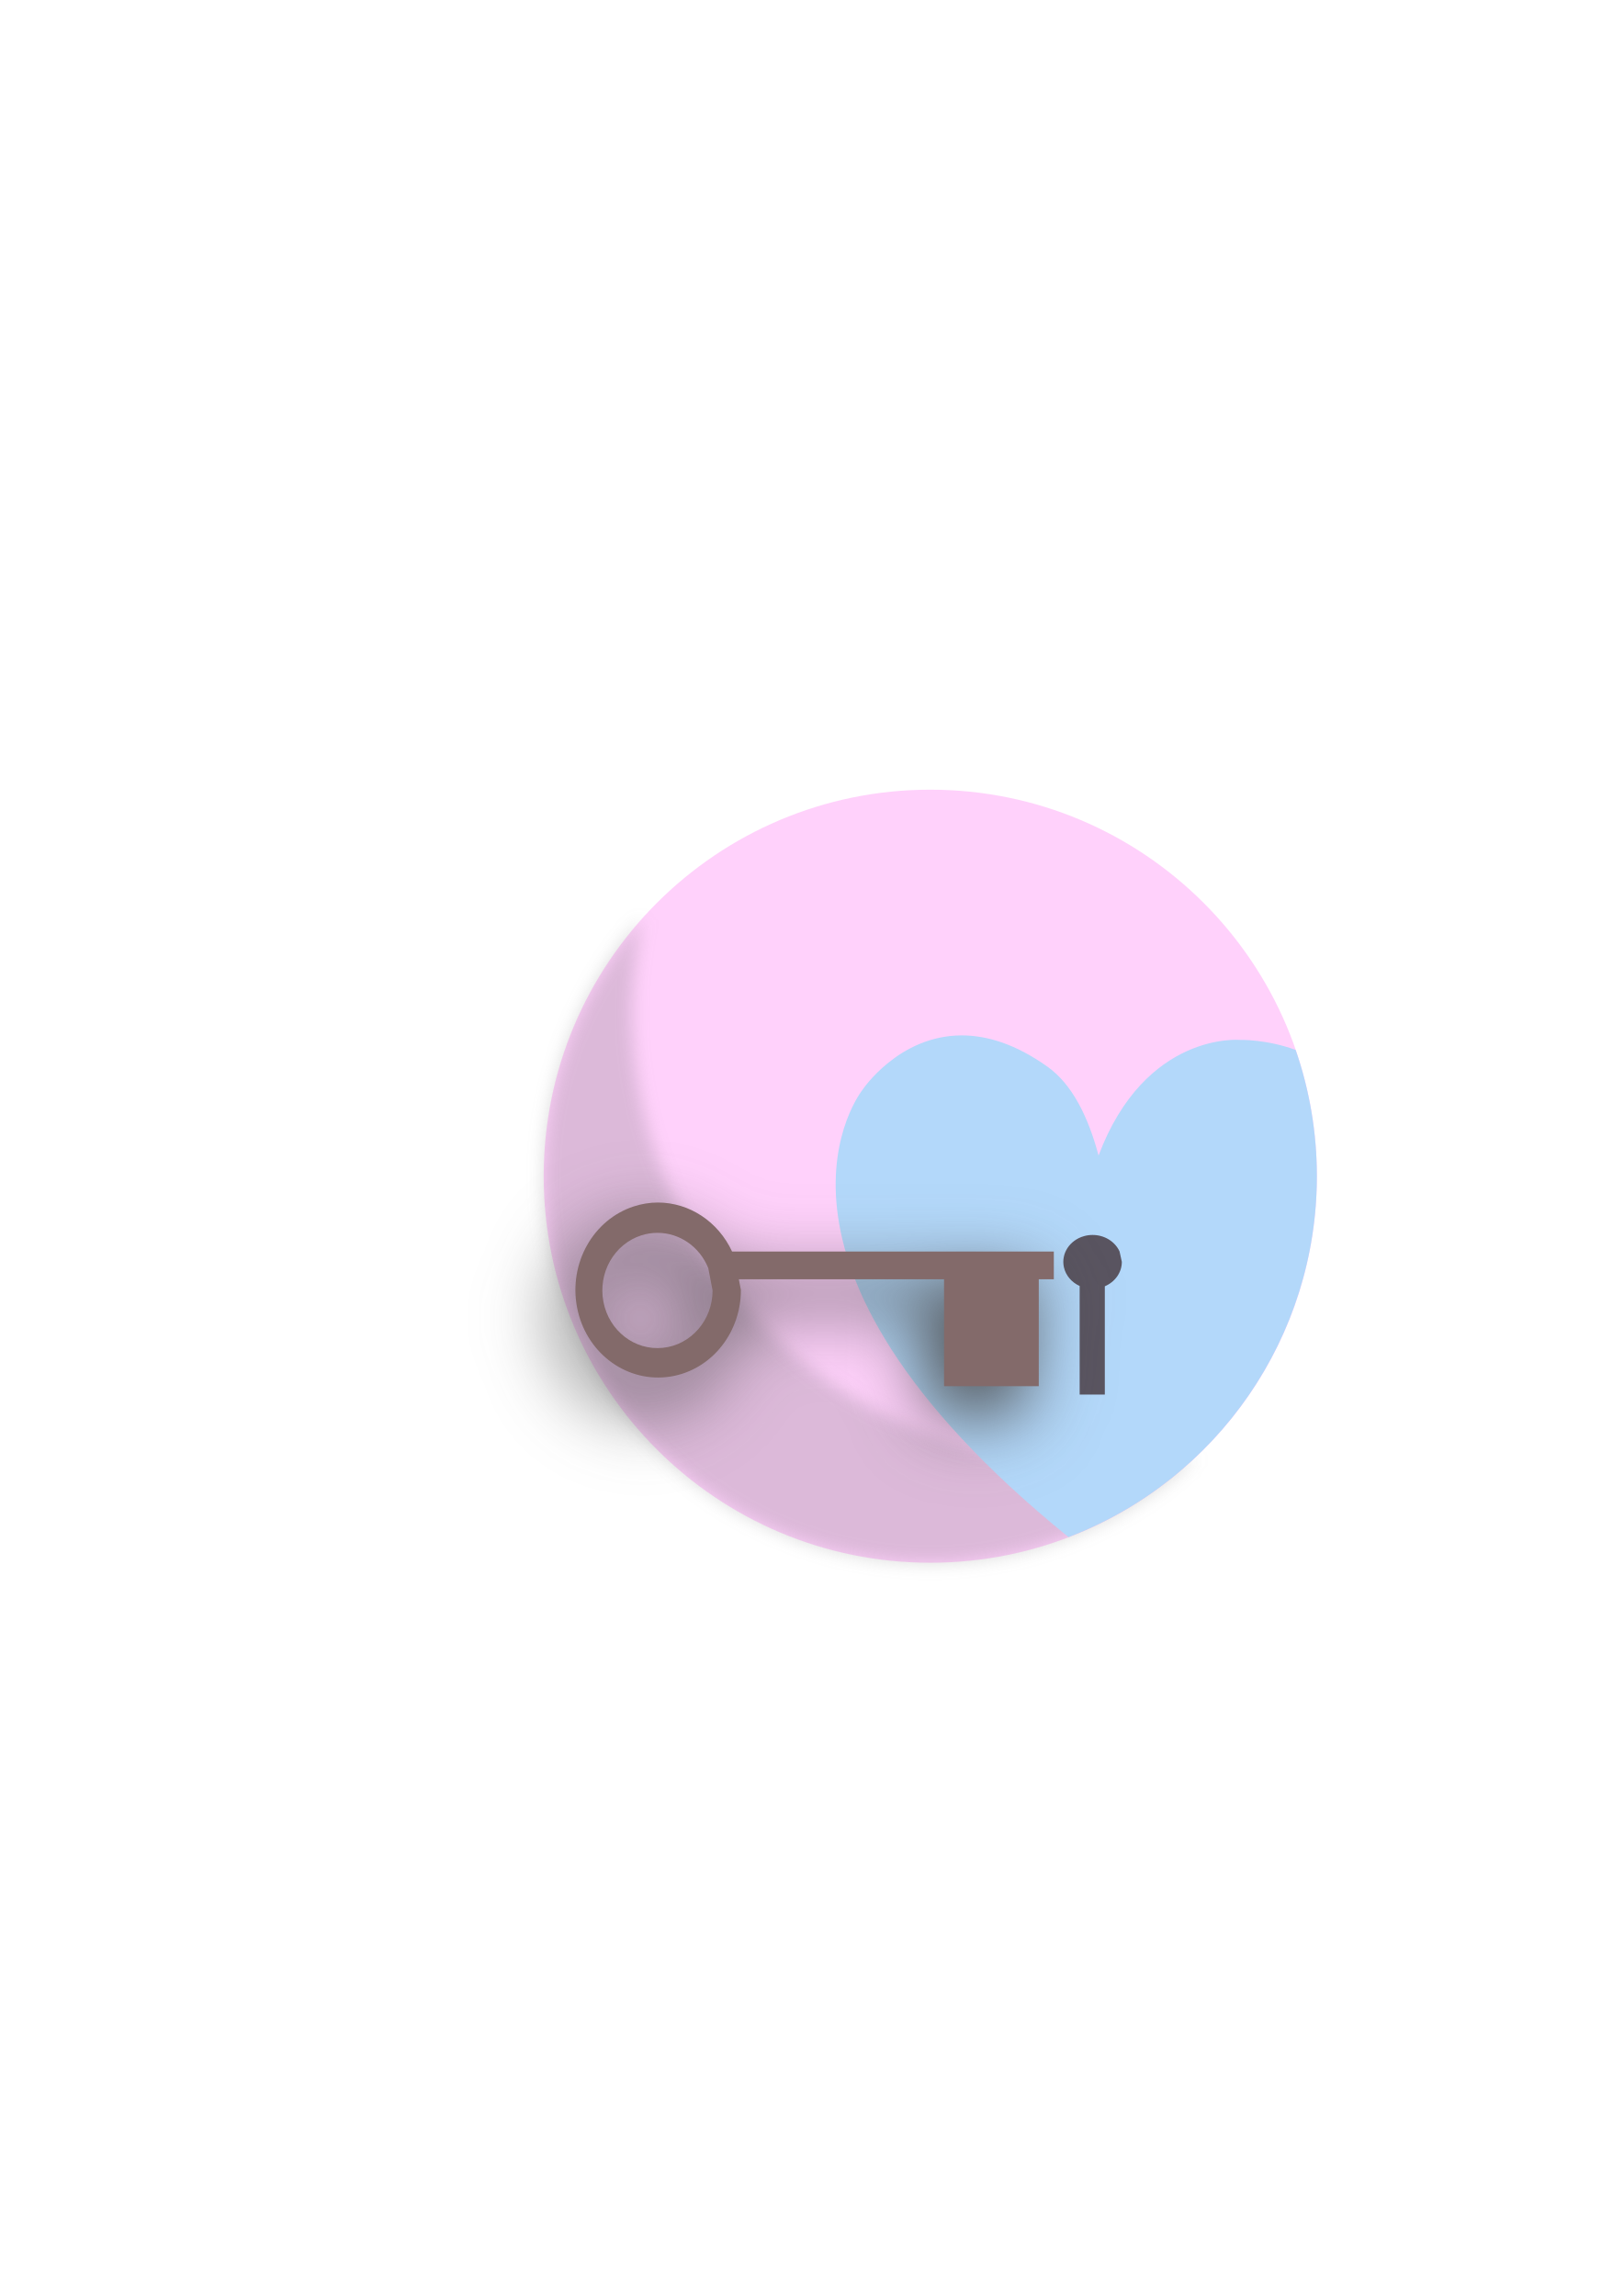
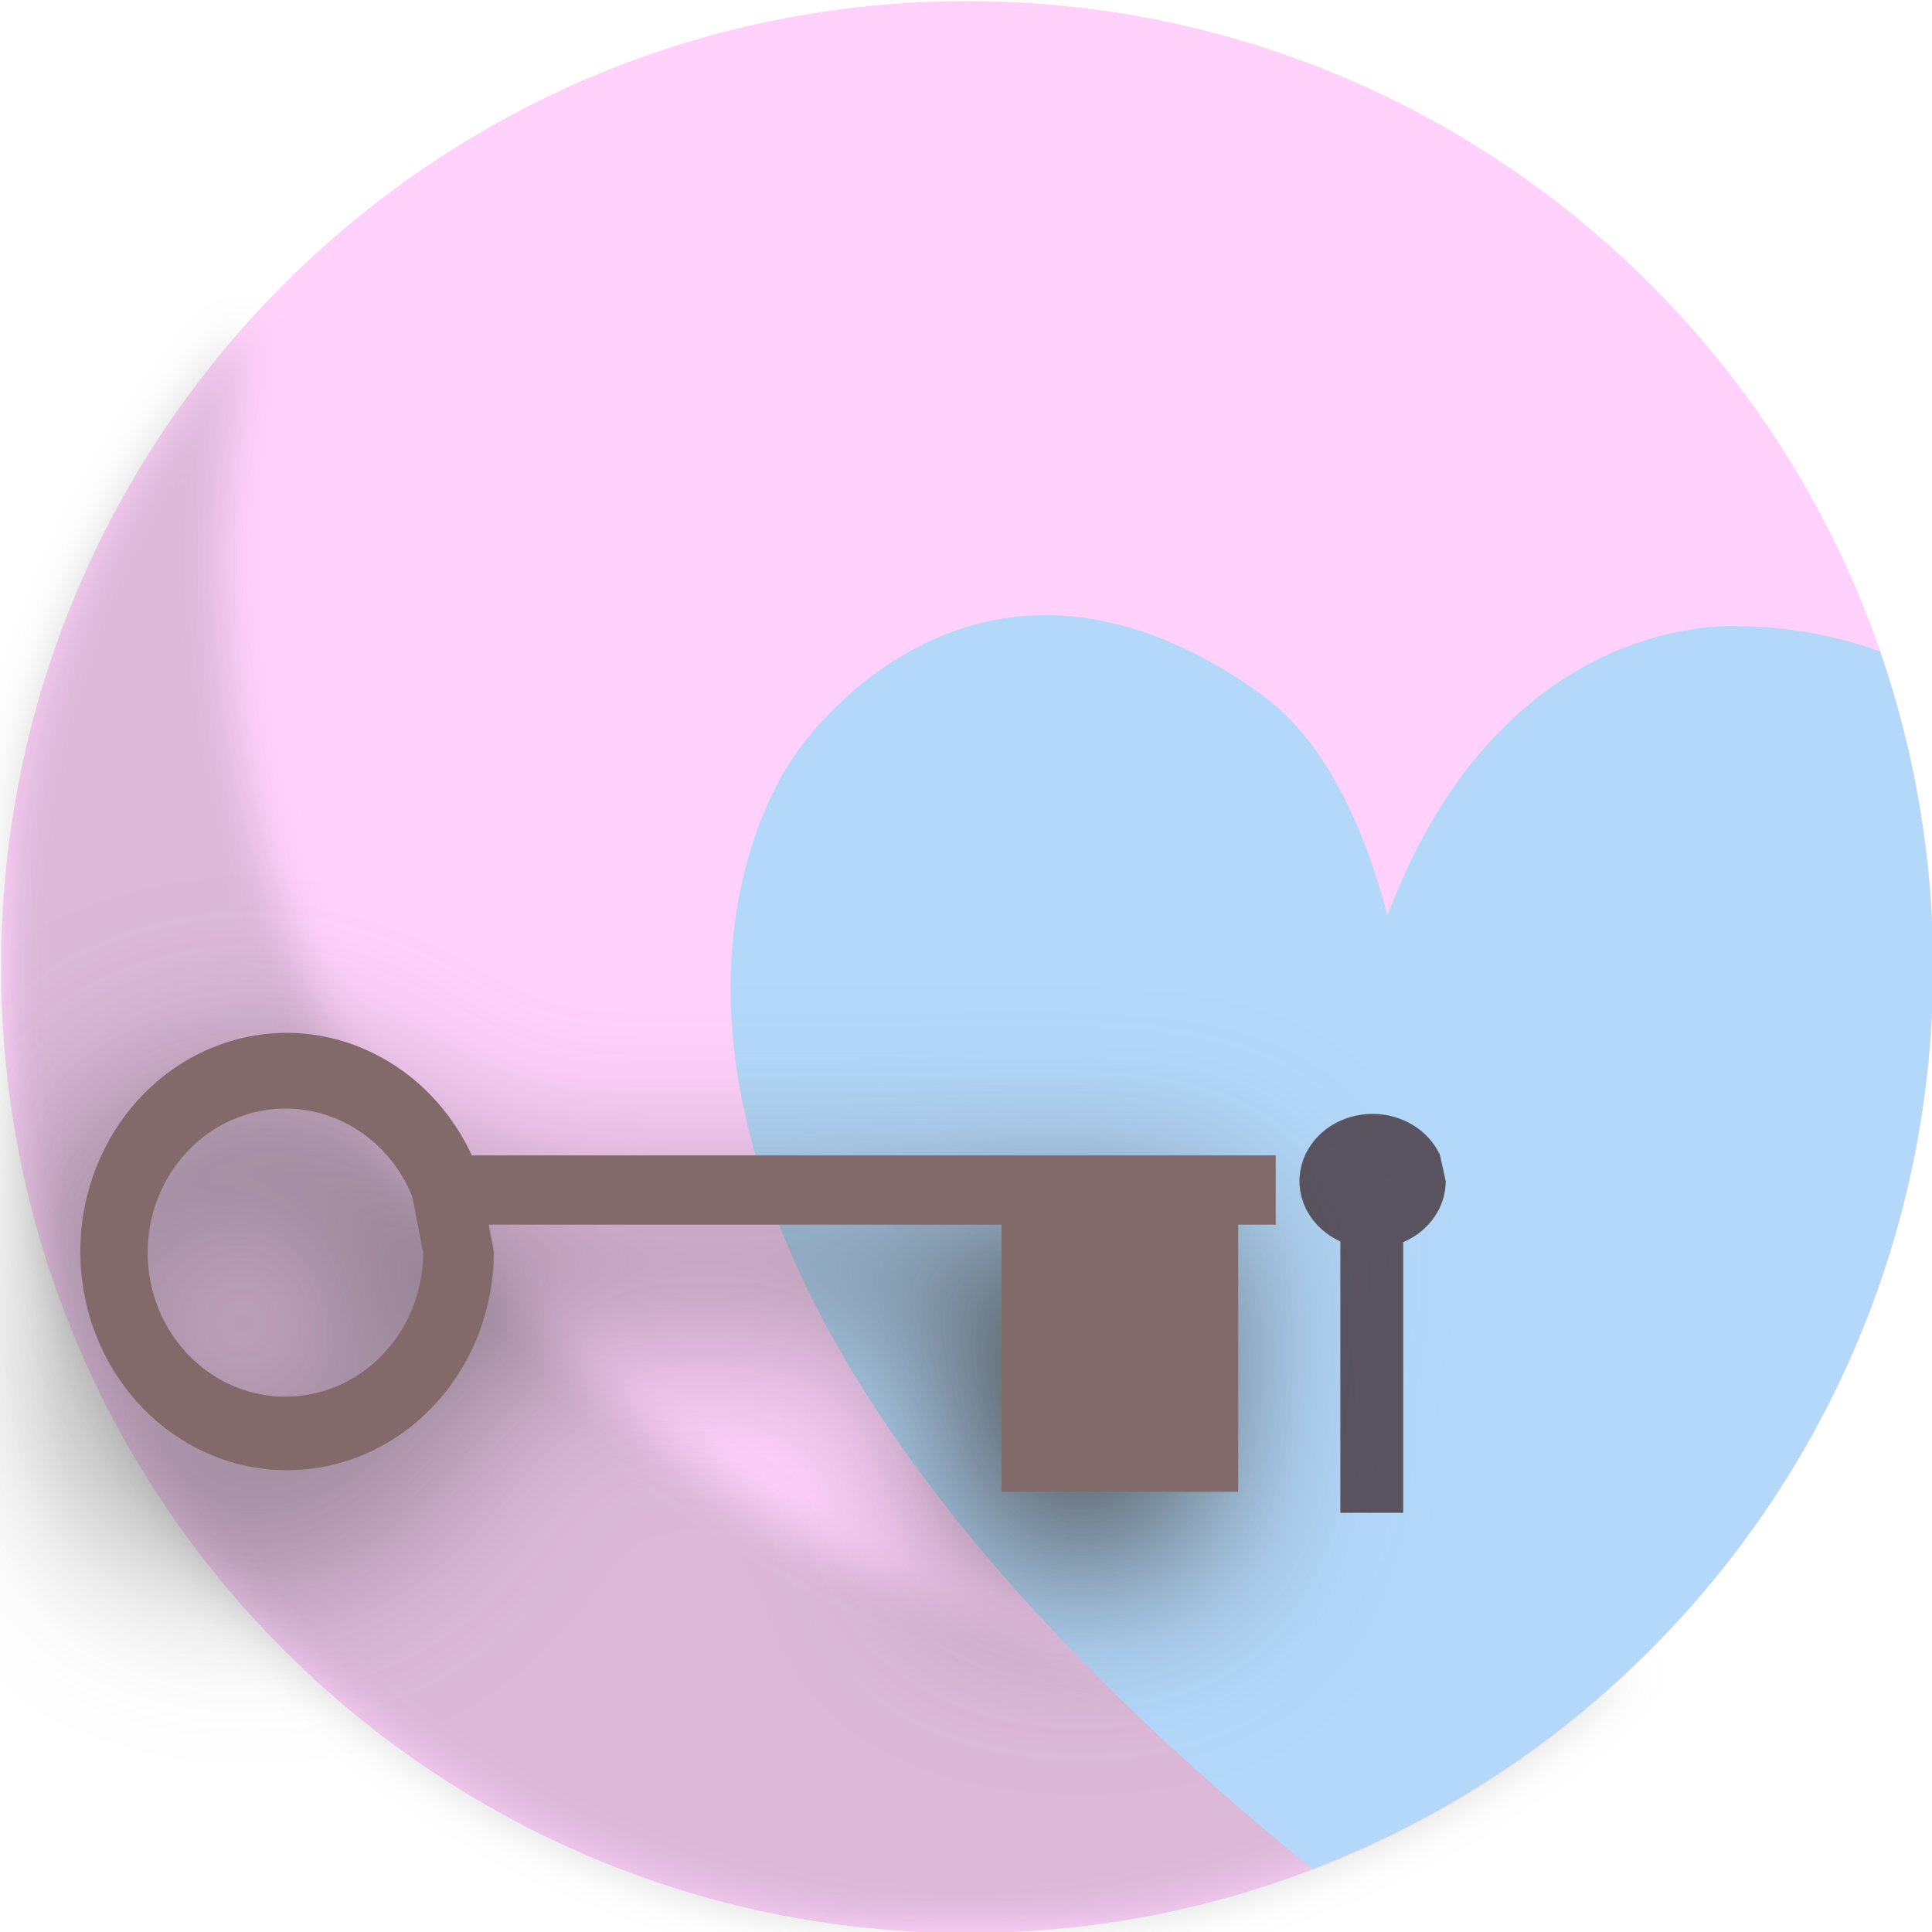
- <svg xmlns="http://www.w3.org/2000/svg" width="210mm" height="297mm" viewBox="0 0 210 297" version="1.1" id="svg5">
+ <svg xmlns="http://www.w3.org/2000/svg" width="100mm" height="100mm" viewBox="0 0 100 100" version="1.1" id="svg5">
  <defs id="defs2">
    <filter style="color-interpolation-filters:sRGB" id="filter5379" x="-0.023" y="-0.021" width="1.045" height="1.041">
      <feGaussianBlur stdDeviation="4.156" id="feGaussianBlur5381" />
    </filter>
    <filter style="color-interpolation-filters:sRGB" id="filter7152" x="-0.266" y="-0.692" width="1.531" height="2.383">
      <feGaussianBlur stdDeviation="3.595" id="feGaussianBlur7154" />
    </filter>
    <filter style="color-interpolation-filters:sRGB" id="filter8110" x="-0.126" y="-0.329" width="1.252" height="1.657">
      <feGaussianBlur stdDeviation="3.2" id="feGaussianBlur8112" />
    </filter>
  </defs>
  <g id="g4233" style="display:inline">
-     <circle style="fill:#ffd1fb;fill-opacity:0.996;stroke-width:1.059" id="circle4231" cx="120.317" cy="152.15" r="50" />
+     <circle style="fill:#ffd1fb;fill-opacity:0.996;stroke-width:1.059" id="circle4231" cx="50.055" cy="50.057" r="50" />
  </g>
  <g id="g1088" style="display:inline">
-     <path id="circle1084" style="fill:#6b6b6b;fill-opacity:0.235;stroke-width:4.002;filter:url(#filter5379)" d="m 584.541,277.541 a 229.476,221.976 0 0 1 0.303,0.059 229.476,221.976 0 0 0 -0.303,-0.059 z m 120.203,64.447 a 229.476,221.976 0 0 1 0.078,0.078 229.476,221.976 0 0 0 -0.078,-0.078 z M 314.125,448.938 a 229.476,221.976 0 0 0 -0.002,0.008 229.476,221.976 0 0 1 0.002,0 229.476,221.976 0 0 1 0,-0.008 z m -0.002,0.008 a 188.976,188.976 0 0 0 -48.359,126.111 188.976,188.976 0 0 0 188.977,188.977 188.976,188.976 0 0 0 129.791,-51.701 229.476,221.976 0 0 1 -0.016,0.002 229.476,221.976 0 0 1 -21.053,3.17 229.476,221.976 0 0 1 -3.156,0.344 229.476,221.976 0 0 1 -21.807,1.129 229.476,221.976 0 0 1 -31.383,-2.172 229.476,221.976 0 0 1 -1.775,-0.193 229.476,221.976 0 0 1 -29.543,-6.217 229.476,221.976 0 0 1 -2.883,-0.746 229.476,221.976 0 0 1 -27.574,-9.949 229.476,221.976 0 0 1 -3.424,-1.445 229.476,221.976 0 0 1 -25.348,-13.389 229.476,221.976 0 0 1 -3.594,-2.184 229.476,221.976 0 0 1 -22.889,-16.574 229.476,221.976 0 0 1 -3.359,-2.797 229.476,221.976 0 0 1 -20.15,-19.49 229.476,221.976 0 0 1 -2.91,-3.271 229.476,221.976 0 0 1 -17.111,-22.111 229.476,221.976 0 0 1 -2.281,-3.51 229.476,221.976 0 0 1 -13.814,-24.473 229.476,221.976 0 0 1 -1.529,-3.393 229.476,221.976 0 0 1 -10.26,-26.607 229.476,221.976 0 0 1 -0.783,-2.828 229.476,221.976 0 0 1 -6.42,-28.551 229.476,221.976 0 0 1 -0.201,-1.727 A 229.476,221.976 0 0 1 309.023,495 a 229.476,221.976 0 0 1 1.209,-21.451 229.476,221.976 0 0 1 0.439,-3.779 229.476,221.976 0 0 1 3.447,-20.797 229.476,221.976 0 0 1 0.004,-0.027 z" transform="scale(0.2645833)" />
+     <path id="circle1084" style="fill:#6b6b6b;fill-opacity:0.235;stroke-width:4.002;filter:url(#filter5379)" d="m 584.541,277.541 a 229.476,221.976 0 0 1 0.303,0.059 229.476,221.976 0 0 0 -0.303,-0.059 z m 120.203,64.447 a 229.476,221.976 0 0 1 0.078,0.078 229.476,221.976 0 0 0 -0.078,-0.078 z M 314.125,448.938 a 229.476,221.976 0 0 0 -0.002,0.008 229.476,221.976 0 0 1 0.002,0 229.476,221.976 0 0 1 0,-0.008 z m -0.002,0.008 a 188.976,188.976 0 0 0 -48.359,126.111 188.976,188.976 0 0 0 188.977,188.977 188.976,188.976 0 0 0 129.791,-51.701 229.476,221.976 0 0 1 -0.016,0.002 229.476,221.976 0 0 1 -21.053,3.17 229.476,221.976 0 0 1 -3.156,0.344 229.476,221.976 0 0 1 -21.807,1.129 229.476,221.976 0 0 1 -31.383,-2.172 229.476,221.976 0 0 1 -1.775,-0.193 229.476,221.976 0 0 1 -29.543,-6.217 229.476,221.976 0 0 1 -2.883,-0.746 229.476,221.976 0 0 1 -27.574,-9.949 229.476,221.976 0 0 1 -3.424,-1.445 229.476,221.976 0 0 1 -25.348,-13.389 229.476,221.976 0 0 1 -3.594,-2.184 229.476,221.976 0 0 1 -22.889,-16.574 229.476,221.976 0 0 1 -3.359,-2.797 229.476,221.976 0 0 1 -20.15,-19.49 229.476,221.976 0 0 1 -2.91,-3.271 229.476,221.976 0 0 1 -17.111,-22.111 229.476,221.976 0 0 1 -2.281,-3.51 229.476,221.976 0 0 1 -13.814,-24.473 229.476,221.976 0 0 1 -1.529,-3.393 229.476,221.976 0 0 1 -10.26,-26.607 229.476,221.976 0 0 1 -0.783,-2.828 229.476,221.976 0 0 1 -6.42,-28.551 229.476,221.976 0 0 1 -0.201,-1.727 A 229.476,221.976 0 0 1 309.023,495 a 229.476,221.976 0 0 1 1.209,-21.451 229.476,221.976 0 0 1 0.439,-3.779 229.476,221.976 0 0 1 3.447,-20.797 229.476,221.976 0 0 1 0.004,-0.027 z" transform="matrix(0.2645833,0,0,0.2645833,-70.2616,-102.0939)" />
  </g>
  <g id="g20851" style="display:inline">
-     <path id="circle20849" style="fill:#b3d8fa;fill-opacity:1;stroke-width:4.002" d="m 470.131,506.211 c -30.801,0.008 -48.438,26.49 -48.438,26.49 0,0 -66.922,82.852 100.605,218.787 A 188.976,188.976 0 0 0 643.717,575.057 188.976,188.976 0 0 0 633.338,513.303 c -14.554,-5.298 -27.215,-4.891 -27.215,-4.891 0,0 -46.213,-4.201 -69.123,56.518 -5.161,-19.348 -13.092,-34.951 -24.934,-43.395 -15.816,-11.277 -29.883,-15.327 -41.936,-15.324 z" transform="scale(0.2645833)" />
-     <path id="rect23649" style="fill:#280b0b;fill-opacity:0.643;fill-rule:nonzero;stroke:#ffd3e6;stroke-width:0.701;stroke-opacity:0" d="M 534.016 603.771 A 14.305 13.154 0 0 0 529.869 604.354 A 14.305 13.154 0 0 0 520.053 619.525 A 14.305 13.154 0 0 0 527.762 628.721 L 527.762 681.809 L 540.061 681.809 L 540.061 628.863 A 14.305 13.154 0 0 0 548.379 616.926 L 547.262 611.83 A 14.305 13.154 0 0 0 534.016 603.771 z " transform="scale(0.2645833)" />
+     <path id="circle20849" style="fill:#b3d8fa;fill-opacity:1;stroke-width:1.059" d="m 54.127,31.841 c -8.149,0.002 -12.816,7.009 -12.816,7.009 0,0 -17.706,21.921 26.619,57.887 a 50,50 0 0 0 32.125,-46.681 50,50 0 0 0 -2.746,-16.339 c -3.851,-1.402 -7.201,-1.294 -7.201,-1.294 0,0 -12.227,-1.112 -18.289,14.954 -1.365,-5.119 -3.464,-9.248 -6.597,-11.481 -4.185,-2.984 -7.907,-4.055 -11.095,-4.055 z" />
+     <path id="rect23649" style="fill:#280b0b;fill-opacity:0.643;fill-rule:nonzero;stroke:#ffd3e6;stroke-width:0.185;stroke-opacity:0" d="m 71.03,57.654 a 3.785,3.48 0 0 0 -1.097,0.154 3.785,3.48 0 0 0 -2.597,4.014 3.785,3.48 0 0 0 2.04,2.433 v 14.046 h 3.254 v -14.008 a 3.785,3.48 0 0 0 2.201,-3.158 l -0.296,-1.348 a 3.785,3.48 0 0 0 -3.505,-2.132 z" />
  </g>
  <g id="layer2" style="filter:url(#filter7152)">
-     <path id="rect24866-4" style="display:inline;fill:#464646;fill-opacity:1;fill-rule:nonzero;stroke:#ffd3e6;stroke-width:0.252;stroke-miterlimit:4;stroke-dasharray:none;stroke-opacity:0;filter:url(#filter8110)" d="m 83.132,159.137 a 10.701,11.319 0 0 0 -3.102,0.5 10.701,11.319 0 0 0 -7.344,13.056 10.701,11.319 0 0 0 11.553,9.026 10.701,11.319 0 0 0 9.639,-11.263 l -0.266,-1.392 h 26.542 v 13.829 h 12.25 v -13.829 h 1.945 v -2.9 -0.684 H 92.74 a 10.701,11.319 0 0 0 -9.608,-6.343 z m -0.074,3.921 a 7.128,7.456 0 0 1 6.601,4.567 l 0.557,2.889 a 7.128,7.456 0 0 1 -6.42,7.419 7.128,7.456 0 0 1 -7.695,-5.945 7.128,7.456 0 0 1 4.892,-8.599 7.128,7.456 0 0 1 2.067,-0.329 z" />
+     <path id="rect24866-4" style="display:inline;fill:#464646;fill-opacity:1;fill-rule:nonzero;stroke:#ffd3e6;stroke-width:0.252;stroke-miterlimit:4;stroke-dasharray:none;stroke-opacity:0;filter:url(#filter8110)" d="m 12.87,57.043 a 10.701,11.319 0 0 0 -3.102,0.5 10.701,11.319 0 0 0 -7.344,13.056 10.701,11.319 0 0 0 11.553,9.026 10.701,11.319 0 0 0 9.639,-11.263 l -0.266,-1.392 h 26.542 v 13.829 h 12.25 v -13.829 h 1.945 v -2.9 -0.684 H 22.478 a 10.701,11.319 0 0 0 -9.608,-6.343 z m -0.074,3.921 a 7.128,7.456 0 0 1 6.601,4.567 l 0.557,2.889 a 7.128,7.456 0 0 1 -6.42,7.419 7.128,7.456 0 0 1 -7.695,-5.945 7.128,7.456 0 0 1 4.892,-8.599 7.128,7.456 0 0 1 2.067,-0.329 z" />
  </g>
  <g id="layer1">
-     <path id="rect24866" style="display:inline;fill:#836a6a;fill-opacity:1;fill-rule:nonzero;stroke:#ffd3e6;stroke-width:0.952;stroke-opacity:0;stroke-miterlimit:4;stroke-dasharray:none" d="M 321.551 587.918 A 40.445 42.78 0 0 0 309.828 589.807 A 40.445 42.78 0 0 0 282.07 639.15 A 40.445 42.78 0 0 0 325.734 673.266 A 40.445 42.78 0 0 0 362.164 630.697 L 361.16 625.436 L 461.475 625.436 L 461.475 677.703 L 507.775 677.703 L 507.775 625.436 L 515.127 625.436 L 515.127 614.477 L 515.127 611.893 L 357.863 611.893 A 40.445 42.78 0 0 0 321.551 587.918 z M 321.27 602.738 A 26.941 28.179 0 0 1 346.217 619.998 L 348.32 630.916 A 26.941 28.179 0 0 1 324.055 658.955 A 26.941 28.179 0 0 1 294.971 636.484 A 26.941 28.179 0 0 1 313.459 603.982 A 26.941 28.179 0 0 1 321.27 602.738 z " transform="scale(0.2645833)" />
+     <path id="rect24866" style="display:inline;fill:#836a6a;fill-opacity:1;fill-rule:nonzero;stroke:#ffd3e6;stroke-width:0.252;stroke-miterlimit:4;stroke-dasharray:none;stroke-opacity:0" d="m 14.815,53.459 a 10.701,11.319 0 0 0 -3.102,0.5 10.701,11.319 0 0 0 -7.344,13.056 10.701,11.319 0 0 0 11.553,9.026 10.701,11.319 0 0 0 9.639,-11.263 l -0.266,-1.392 h 26.542 v 13.829 H 64.087 V 63.386 H 66.032 v -2.9 -0.684 H 24.423 a 10.701,11.319 0 0 0 -9.608,-6.343 z m -0.074,3.921 a 7.128,7.456 0 0 1 6.601,4.567 l 0.557,2.889 a 7.128,7.456 0 0 1 -6.42,7.419 7.128,7.456 0 0 1 -7.695,-5.945 7.128,7.456 0 0 1 4.892,-8.599 7.128,7.456 0 0 1 2.067,-0.329 z" />
  </g>
</svg>
